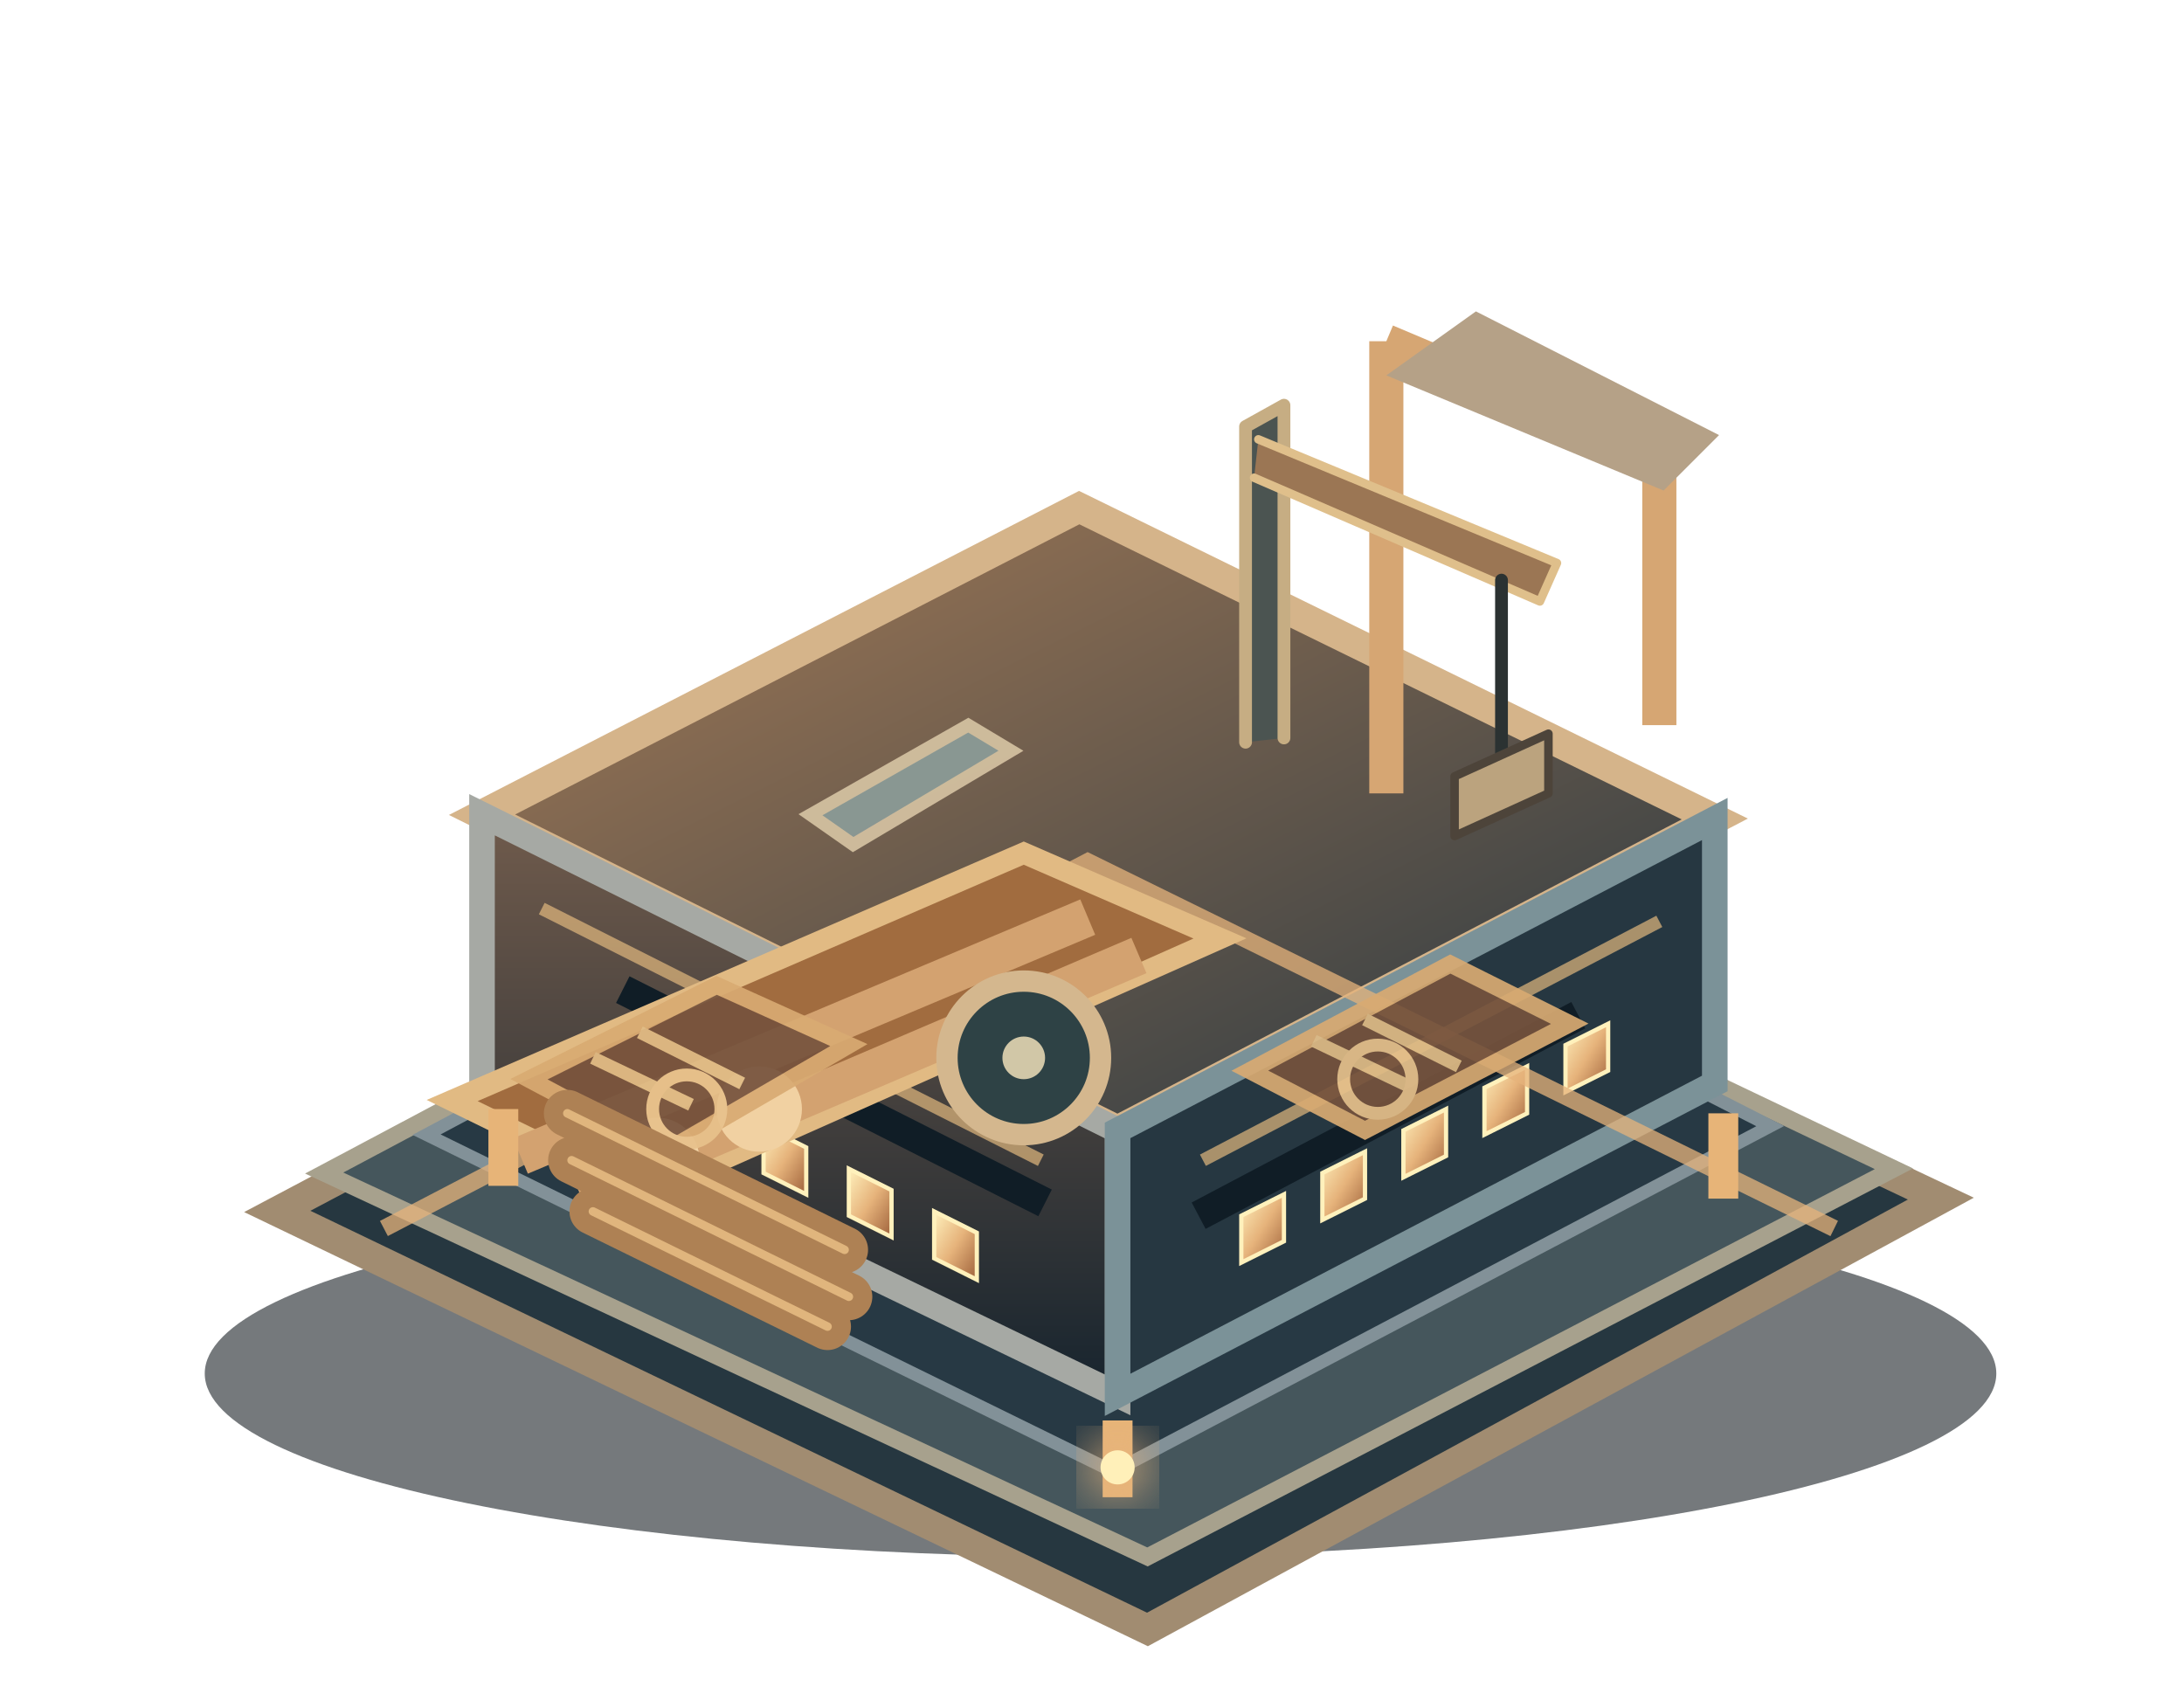
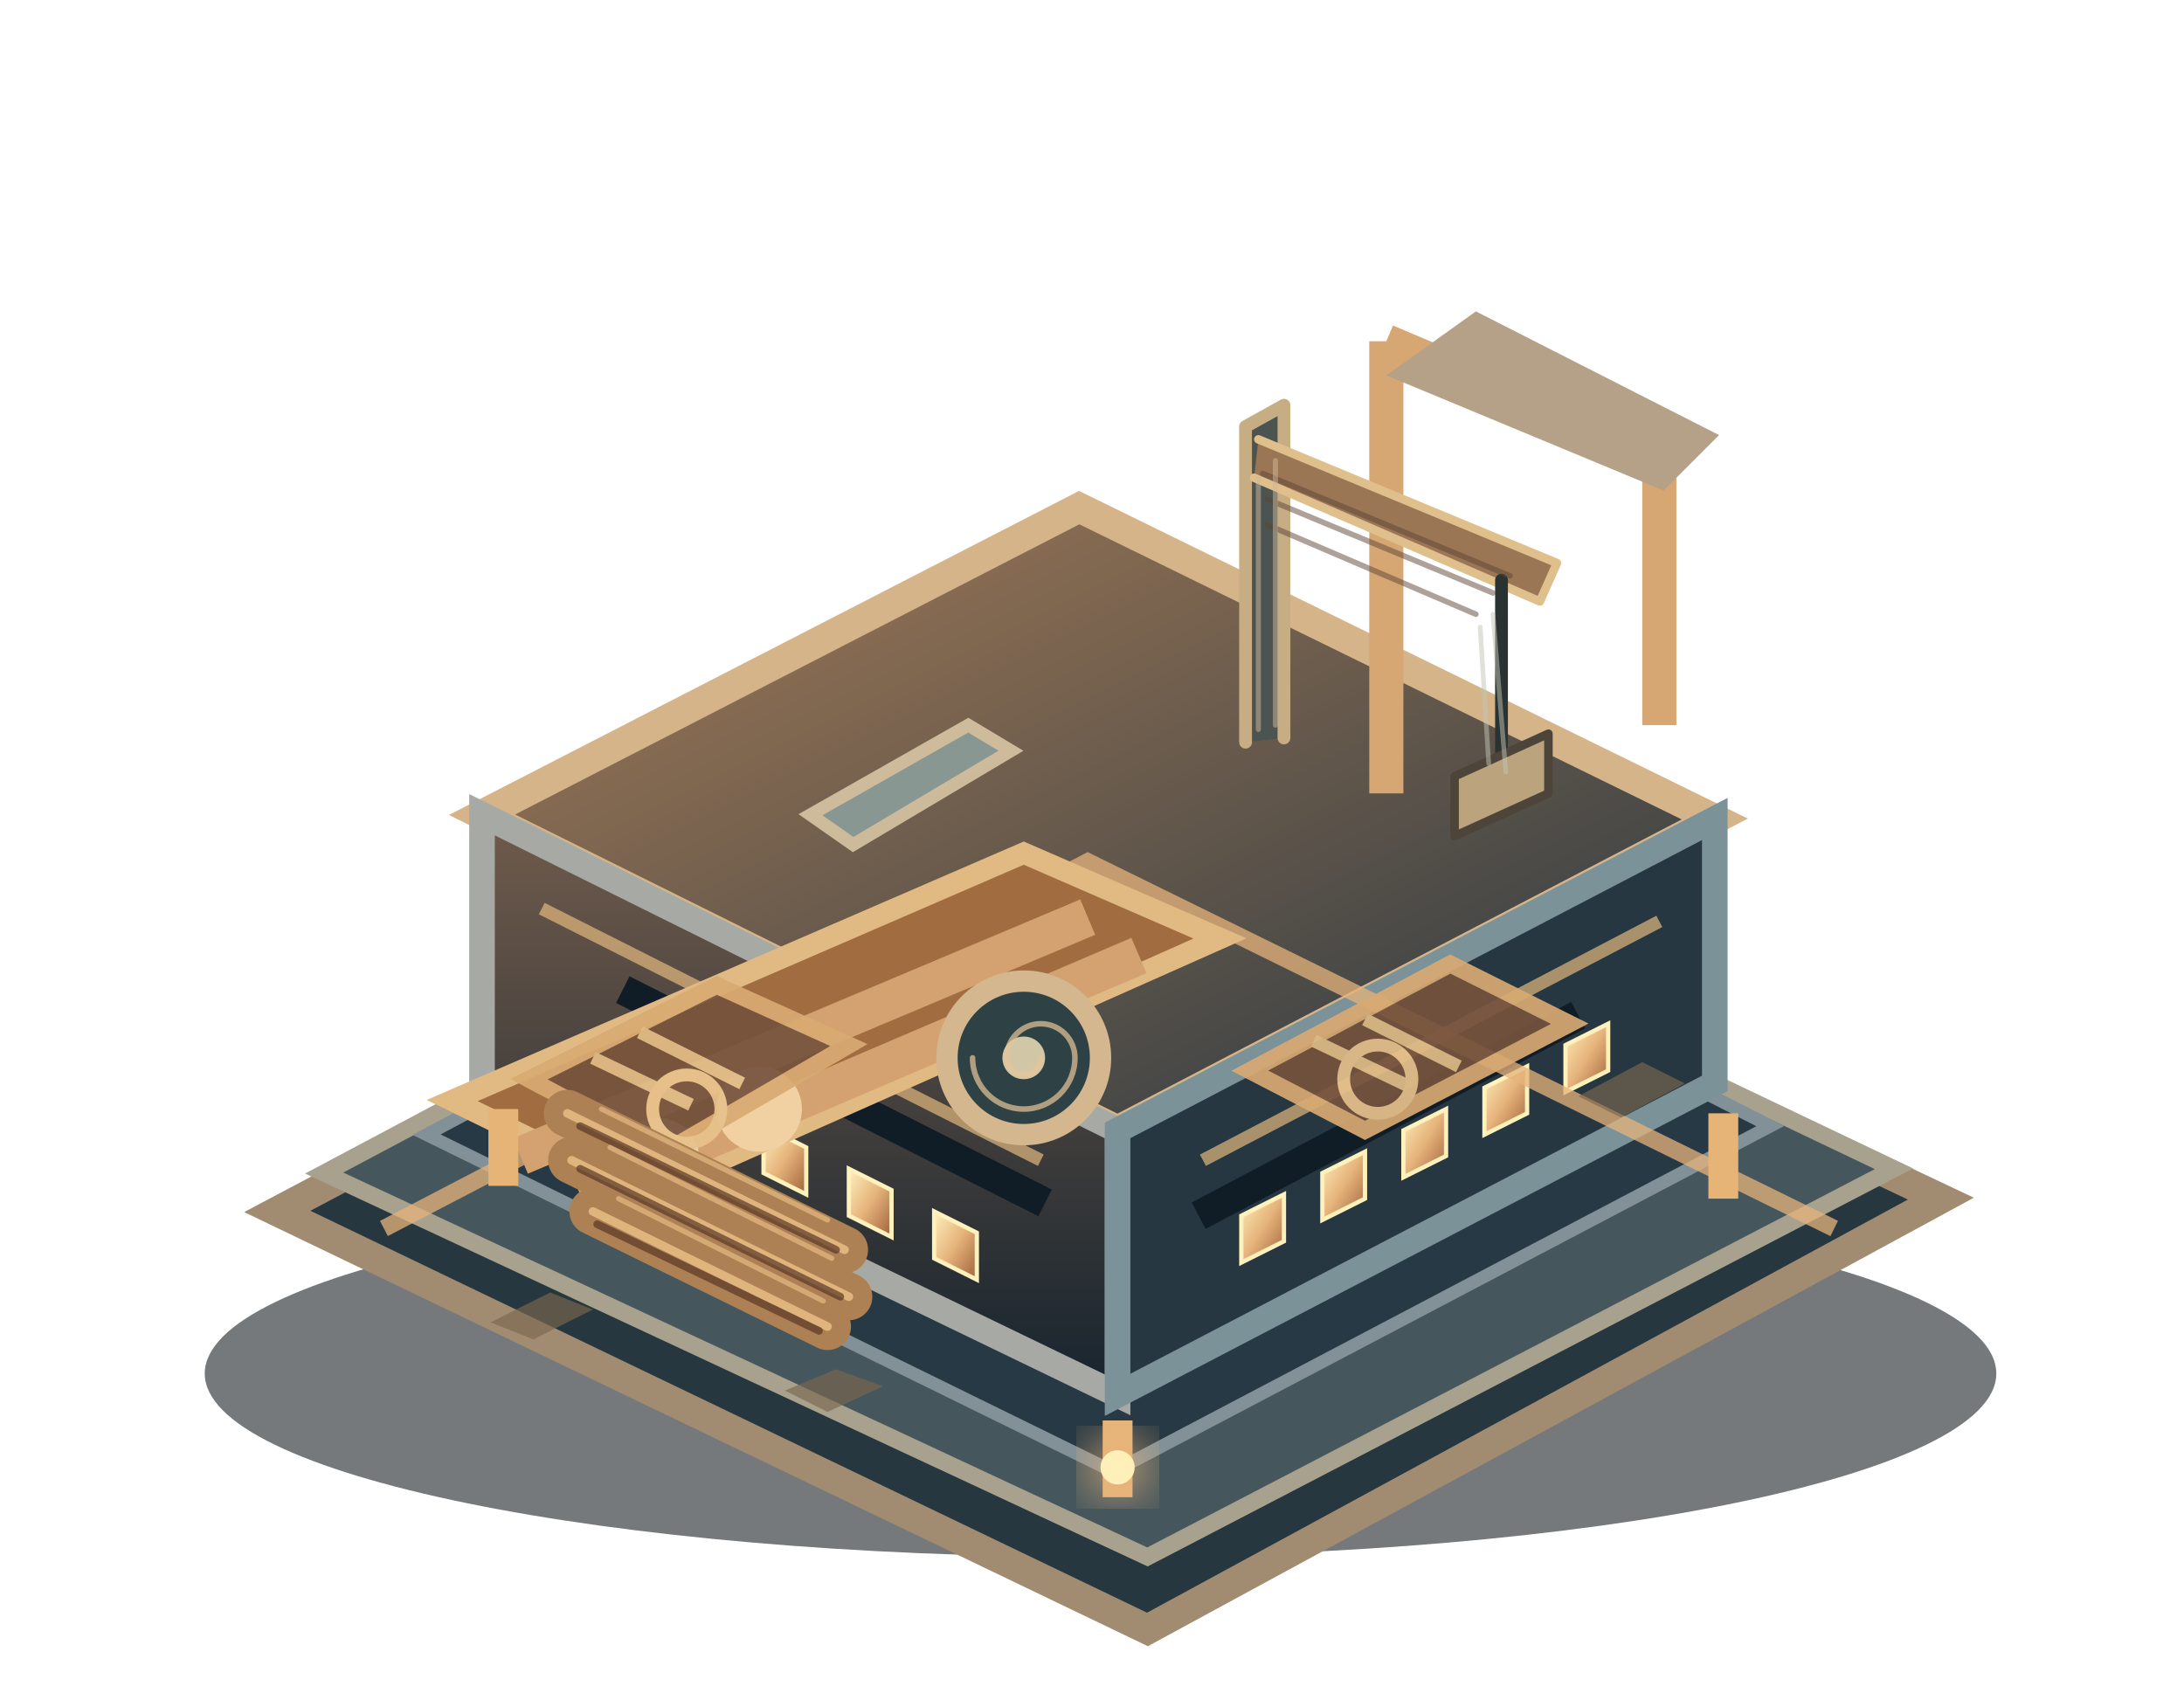
<svg xmlns="http://www.w3.org/2000/svg" width="512" height="400" viewBox="0 0 512 400">
  <defs>
    <linearGradient id="steel" x1="0" y1="0" x2="1" y2="1">
      <stop stop-color="#a77c57" />
      <stop offset="1" stop-color="#273741" />
    </linearGradient>
    <linearGradient id="face" x1="0" y1="0" x2="0" y2="1">
      <stop stop-color="#705b4c" />
      <stop offset="1" stop-color="#17242e" />
    </linearGradient>
    <linearGradient id="lit" x1="0" y1="0" x2="1" y2="1">
      <stop stop-color="#fff1bd" />
      <stop offset=".5" stop-color="#e6b37b" />
      <stop offset="1" stop-color="#9e613a" />
    </linearGradient>
    <filter id="glow">
      <feGaussianBlur stdDeviation="7" />
    </filter>
  </defs>
  <ellipse cx="258" cy="322" rx="210" ry="43" fill="#030b10" opacity=".55" />
  <path d="M65 284L252 185L455 281L269 382Z" fill="#263740" stroke="#a18c71" stroke-width="7" />
  <path d="M76 275L251 182L444 274L269 365Z" fill="#45565c" stroke="#a7a18d" stroke-width="4" />
  <path d="M100 266L256 183L415 264L261 345Z" fill="#273944" stroke="#829198" stroke-width="3" />
  <path d="M113 191L253 119L402 192L262 265Z" fill="url(#steel)" stroke="#d5b48a" stroke-width="7" />
  <path d="M113 191L262 265V327L113 255Z" fill="url(#face)" stroke="#a6a9a4" stroke-width="6" />
  <path d="M262 265L402 192V254L262 327Z" fill="#263741" stroke="#7b9298" stroke-width="6" />
  <path d="M127 213L244 272M282 272L389 216" stroke="#e1b87e" stroke-width="3" opacity=".7" />
  <path d="M146 232L245 282M281 285L370 238" stroke="#101d26" stroke-width="7" />
  <g fill="url(#lit)" stroke="#fff1bc" stroke-width="1">
    <path d="M139 244l10 5v11l-10 -5z" />
    <path d="M159 254l10 5v11l-10 -5z" />
    <path d="M179 264l10 5v11l-10 -5z" />
    <path d="M199 274l10 5v11l-10 -5z" />
    <path d="M219 284l10 5v11l-10 -5z" />
    <path d="M291 285l10 -5v11l-10 5z" />
    <path d="M310 275l10 -5v11l-10 5z" />
    <path d="M329 265l10 -5v11l-10 5z" />
    <path d="M348 255l10 -5v11l-10 5z" />
    <path d="M367 245l10 -5v11l-10 5z" />
  </g>
  <path d="M90 288L255 202L430 288" stroke="#e6b37b" stroke-width="4" fill="none" opacity=".75" />
  <g>
    <path d="M106 258L240 200L286 220L151 280Z" fill="#a16c3f" stroke="#e1ba83" stroke-width="5" />
    <path d="M122 271L255 215M136 280L267 224" stroke="#d3a270" stroke-width="9" />
    <circle cx="154" cy="272" r="10" fill="#f1d1a2" />
    <circle cx="178" cy="260" r="10" fill="#f1d1a2" />
    <path d="M325 186V80M325 80L389 107M389 107V170" stroke="#d6a673" stroke-width="8" fill="none" />
    <path d="M325 88L346 73L403 102L390 115Z" fill="#b5a187" />
  </g>
  <path d="M262 333V351M118 260V278M404 261V281" stroke="#e7b478" stroke-width="7" />
  <circle cx="262" cy="344" r="8" fill="#e6b37b" filter="url(#glow)" />
  <circle cx="262" cy="344" r="4" fill="#fff0b9" />
  <g opacity=".92">
    <path d="M124 253l44-22 31 14-43 25zM293 251l47-25 28 14-48 25z" fill="#75533d" stroke="#d8aa72" stroke-width="4" />
    <path d="M139 248l23 11m-12-17 24 12m134-10 23 11m-11-16 22 11" stroke="#dfbc85" stroke-width="3" />
    <circle cx="161" cy="260" r="8" fill="none" stroke="#e7c18b" stroke-width="3" />
    <circle cx="323" cy="253" r="8" fill="none" stroke="#e7c18b" stroke-width="3" />
    <path d="M190 191l37-21 10 6-37 22z" fill="#8b9b98" stroke="#d5c2a2" stroke-width="3" />
  </g>
  <g stroke-linecap="round" stroke-linejoin="round">
    <path d="M133 261l65 32m-64-21 65 32m-60-20 55 27" stroke="#ae8154" stroke-width="11" />
    <path d="M133 261l65 32m-64-21 65 32m-60-20 55 27" stroke="#e0b57d" stroke-width="2" />
    <path d="M292 174v-74l9-5v78" fill="#4b5451" stroke="#c6ad83" stroke-width="3" />
    <path d="M295 103l70 29-4 9-67-29" fill="#9b7654" stroke="#dfbf8b" stroke-width="2" />
    <path d="M352 136v48" stroke="#2b3232" stroke-width="3" />
    <path d="M341 182l22-10v14l-22 10z" fill="#bba37e" stroke="#4d443a" stroke-width="2" />
    <circle cx="240" cy="248" r="18" fill="#2e4245" stroke="#d4b78e" stroke-width="5" />
    <circle cx="240" cy="248" r="5" fill="#d1c7a7" />
  </g>
+   <g fill="none" stroke-linecap="round" stroke-linejoin="round" pointer-events="none">
+     <path d="M136 264l60 29m-60-19 61 30m-57-17 52 25" stroke="#5a3825" stroke-width="1.8" opacity=".7" />
+     <path d="M141 260l53 26m-51-17 52 26m-50-14 48 24" stroke="#f0c68c" stroke-width="1.2" opacity=".58" />
+     <path d="M296 111l58 24m-57-18 53 22m-53-16 49 21" stroke="#5b4436" stroke-width="1.3" opacity=".5" />
+     <path d="M295 112v59m4-63v62" stroke="#d2b89b" stroke-width="1.2" opacity=".5" />
+     <path d="M350 144l3 37m-6-34 2 32" stroke="#c1c5b3" stroke-width="1.1" opacity=".5" />
+     <path d="M228 248a12 12 0 0 0 24 0a8 8 0 0 0-16 0a4 4 0 0 0 8 0" stroke="#e5c698" stroke-width="1.3" opacity=".7" />
+   </g>
+   <g fill="#7b674e" opacity=".65">
+     <path d="M115 310l14-7 10 4-14 7zM184 326l12-5 11 4-13 6zM370 257l15-8 10 5-15 8z" />
+   </g>
</svg>
